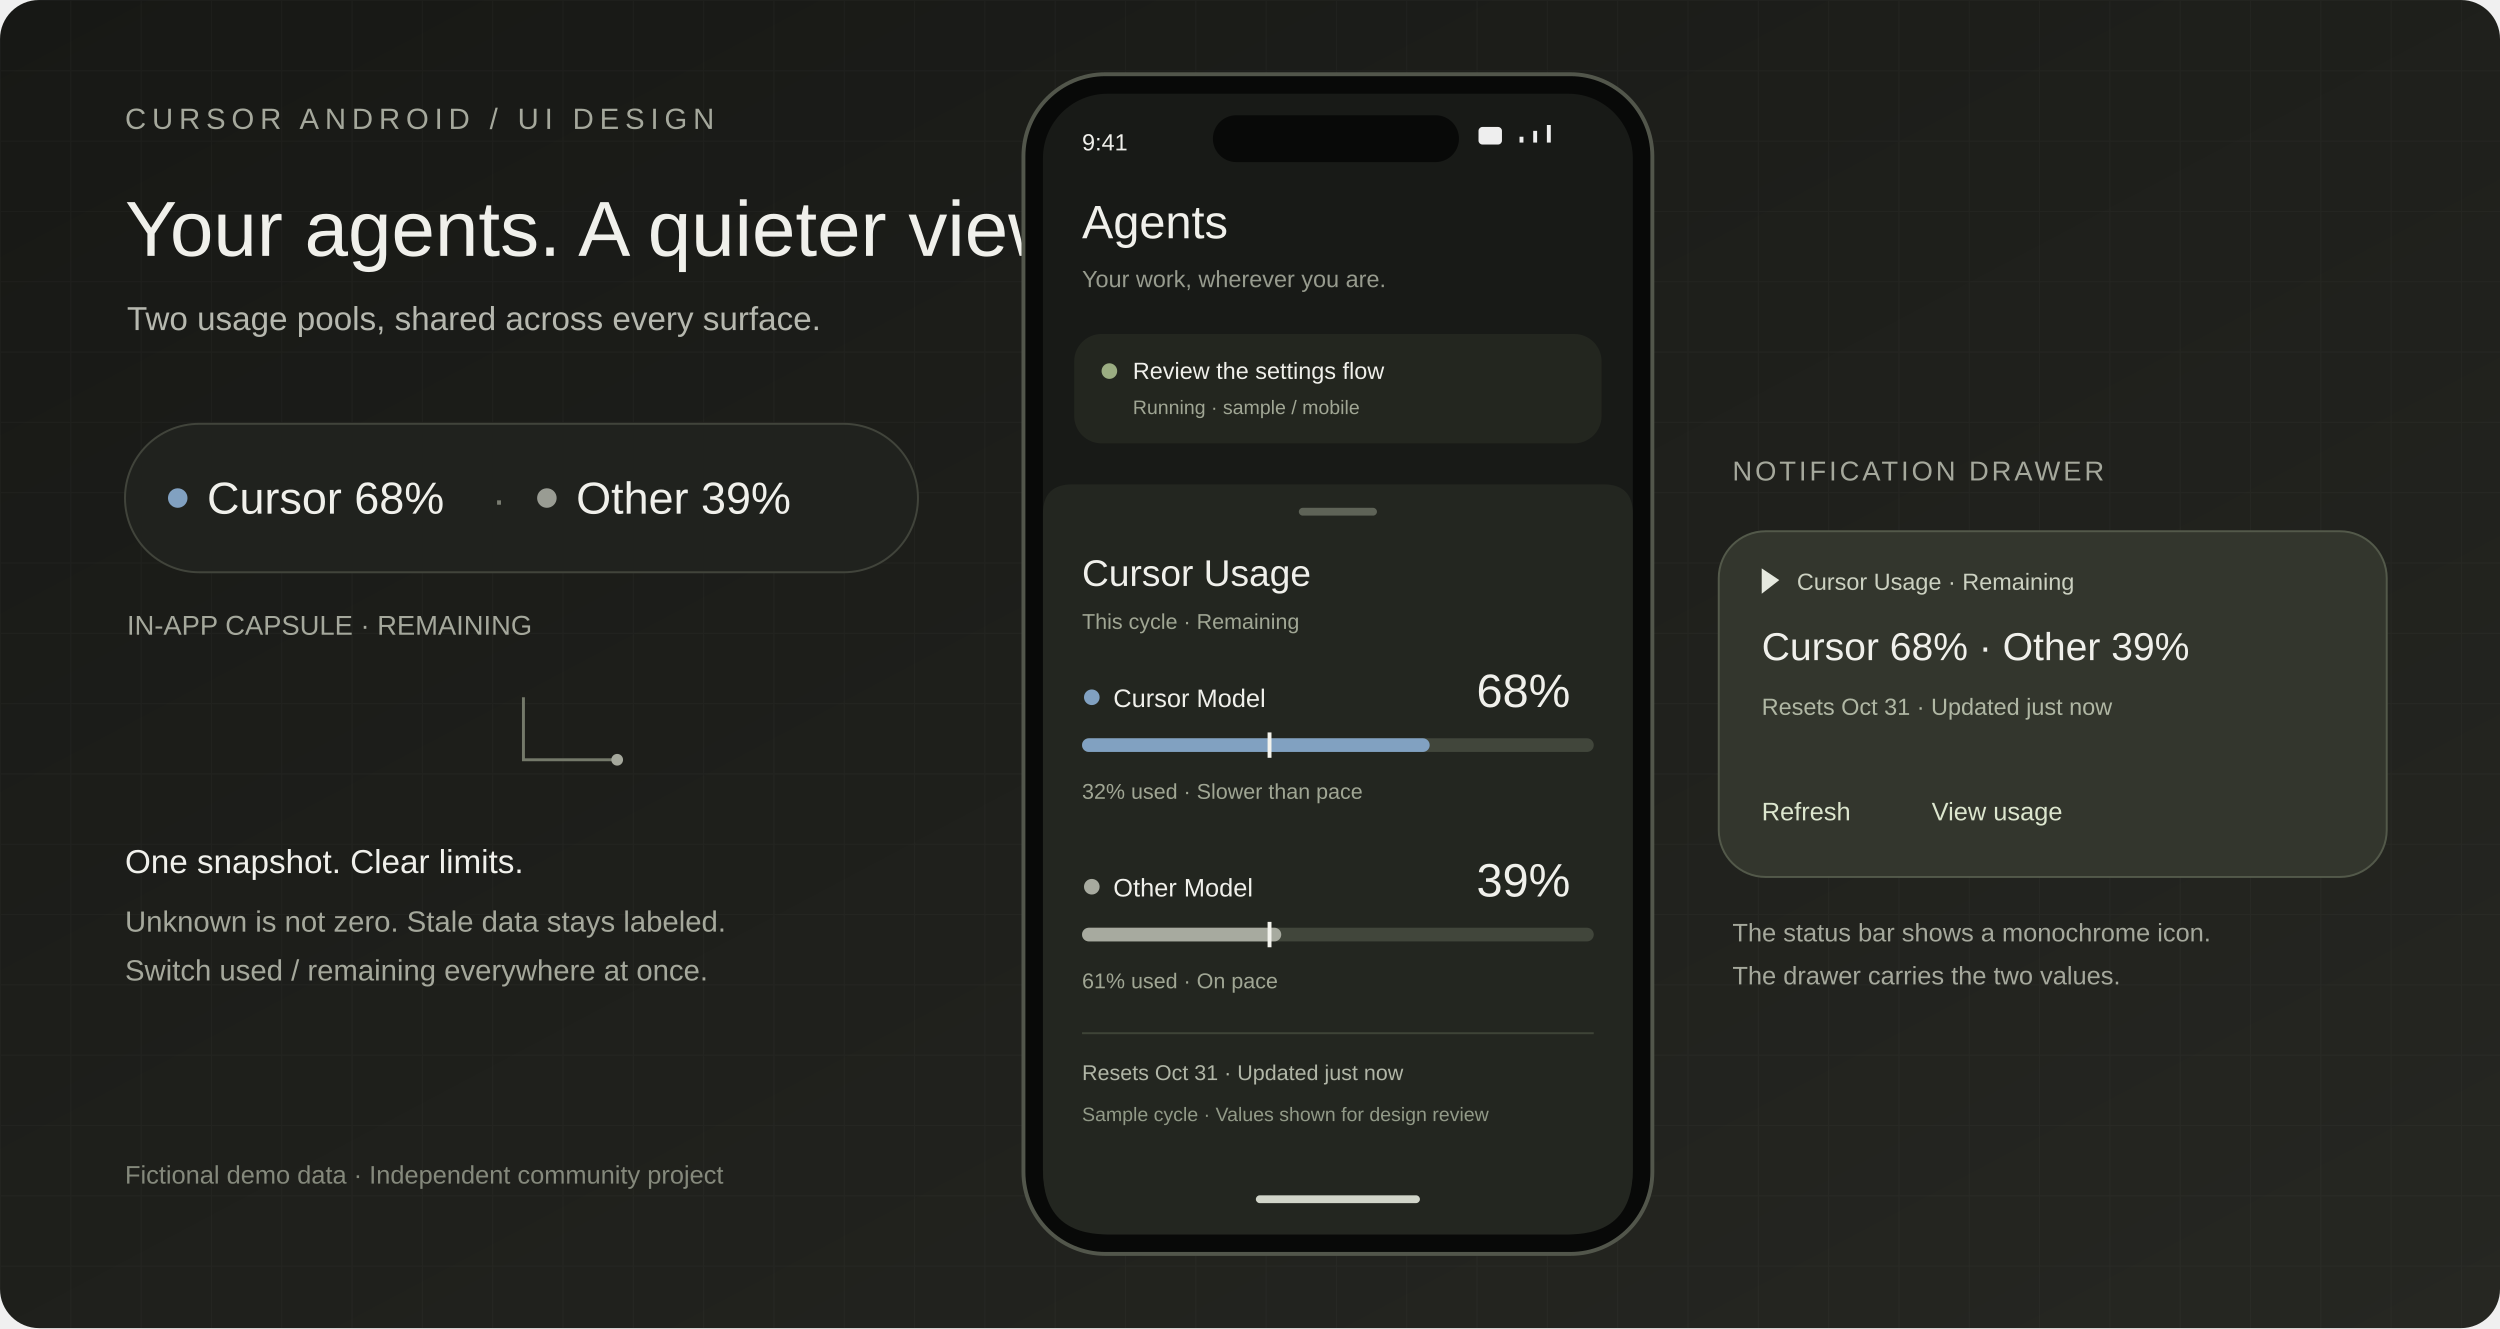
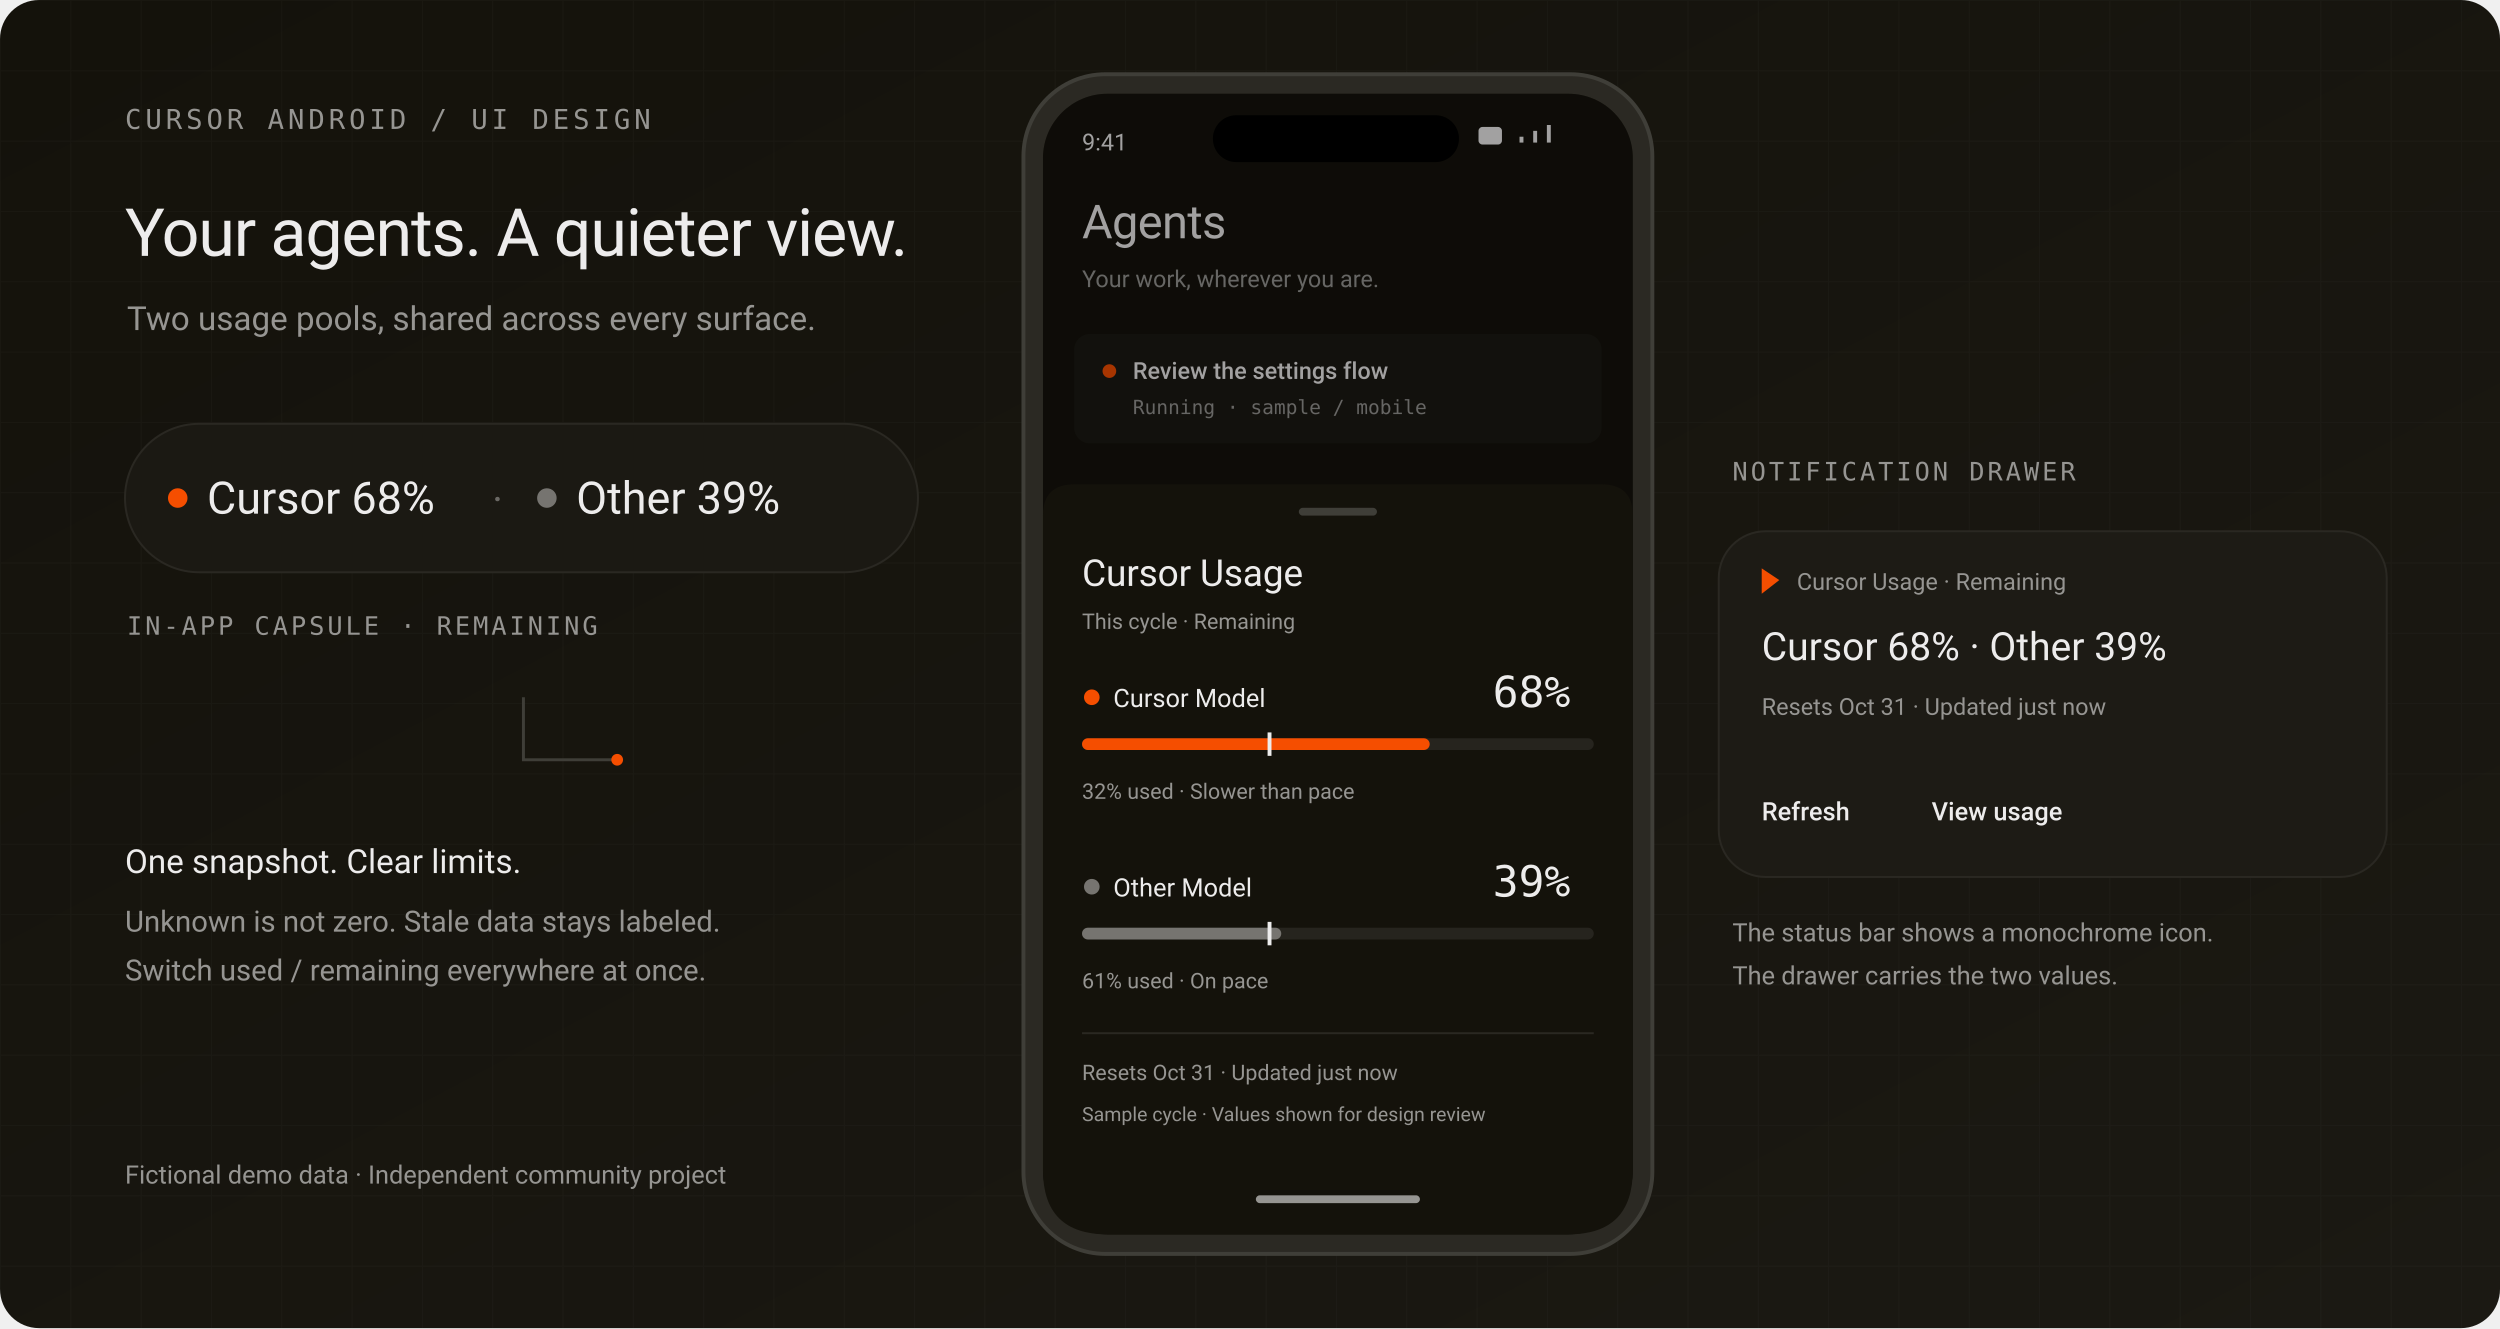
<svg xmlns="http://www.w3.org/2000/svg" width="1280" height="680" viewBox="0 0 1280 680" role="img" aria-labelledby="title desc">
  <defs>
    <linearGradient id="bg" x2="1" y2="1">
-       <stop stop-color="#171815" />
-       <stop offset="1" stop-color="#262722" />
+       <stop stop-color="#14120b" />
+       <stop offset="1" stop-color="#1b1913" />
    </linearGradient>
    <pattern id="grid" width="36" height="36" patternUnits="userSpaceOnUse">
-       <path d="M36 0H0V36" fill="none" stroke="#ffffff" stroke-opacity=".025" />
+       <path d="M36 0H0V36" fill="none" stroke="#edecec" stroke-opacity=".025" />
    </pattern>
  </defs>
  <rect width="1280" height="680" rx="20" fill="url(#bg)" />
  <rect width="1280" height="680" rx="20" fill="url(#grid)" />
-   <g font-family="Arial, Helvetica, sans-serif" fill="#f0f0eb">
-     <text x="64" y="66" font-size="15" letter-spacing="3" fill="#a5a89c">CURSOR ANDROID / UI DESIGN</text>
-     <text x="64" y="131" font-size="40">Your agents. A quieter view.</text>
-     <text x="65" y="169" font-size="17" fill="#b6b8af">Two usage pools, shared across every surface.</text>
-     <rect x="64" y="217" width="406" height="76" rx="38" fill="#20221e" stroke="#41443b" />
-     <circle cx="91" cy="255" r="5" fill="#81a1c1" />
+   <g font-family="system-ui, -apple-system, Segoe UI, Roboto, sans-serif" fill="#edecec">
+     <text x="64" y="66" font-family="ui-monospace, Menlo, Consolas, monospace" font-size="14" letter-spacing="2" fill="#969592">CURSOR ANDROID / UI DESIGN</text>
+     <text x="64" y="131" font-size="34" letter-spacing="-.6">Your agents. A quieter view.</text>
+     <text x="65" y="169" font-size="17" fill="#969592">Two usage pools, shared across every surface.</text>
+     <rect x="64" y="217" width="406" height="76" rx="38" fill="#1b1913" stroke="#2a2822" />
+     <circle cx="91" cy="255" r="5" fill="#f54e00" />
    <text x="106" y="263" font-size="23">Cursor 68%</text>
-     <text x="252" y="263" font-size="21" fill="#797c71">·</text>
-     <circle cx="280" cy="255" r="5" fill="#999c93" />
+     <text x="252" y="263" font-size="21" fill="#6b6965">·</text>
+     <circle cx="280" cy="255" r="5" fill="#767470" />
    <text x="295" y="263" font-size="23">Other 39%</text>
-     <text x="65" y="325" font-size="14" fill="#a5a89c">IN-APP CAPSULE · REMAINING</text>
-     <path d="M268 357V389H316" fill="none" stroke="#74796a" stroke-width="1.5" />
-     <circle cx="316" cy="389" r="3" fill="#a5a89c" />
+     <text x="65" y="325" font-family="ui-monospace, Menlo, Consolas, monospace" font-size="13" letter-spacing="1.5" fill="#969592">IN-APP CAPSULE · REMAINING</text>
+     <path d="M268 357V389H316" fill="none" stroke="#3f3e38" stroke-width="1.5" />
+     <circle cx="316" cy="389" r="3" fill="#f54e00" />
    <text x="64" y="447" font-size="17">One snapshot. Clear limits.</text>
-     <text x="64" y="477" font-size="15" fill="#a5a89c">Unknown is not zero. Stale data stays labeled.</text>
-     <text x="64" y="502" font-size="15" fill="#a5a89c">Switch used / remaining everywhere at once.</text>
-     <text x="64" y="606" font-size="13" fill="#85897c">Fictional demo data · Independent community project</text>
-     <rect x="524" y="38" width="322" height="604" rx="42" fill="#080908" stroke="#52564b" stroke-width="2" />
-     <rect x="534" y="48" width="302" height="584" rx="33" fill="#181a17" />
+     <text x="64" y="477" font-size="15" fill="#969592">Unknown is not zero. Stale data stays labeled.</text>
+     <text x="64" y="502" font-size="15" fill="#969592">Switch used / remaining everywhere at once.</text>
+     <text x="64" y="606" font-size="13" fill="#969592">Fictional demo data · Independent community project</text>
+     <rect x="524" y="38" width="322" height="604" rx="42" fill="#2b2923" stroke="#3f3e38" stroke-width="2" />
+     <rect x="534" y="48" width="302" height="584" rx="33" fill="#14120b" />
    <text x="554" y="77" font-size="12">9:41</text>
-     <rect x="757" y="65" width="12" height="9" rx="2" fill="#eee" />
-     <path d="M779 73V70M786 73V67M793 73V64" stroke="#eee" stroke-width="2" />
-     <rect x="621" y="59" width="126" height="24" rx="12" fill="#080908" />
-     <text x="554" y="122" font-size="24">Agents</text>
-     <text x="554" y="147" font-size="12" fill="#979b8e">Your work, wherever you are.</text>
-     <rect x="550" y="171" width="270" height="56" rx="14" fill="#23261f" />
-     <circle cx="568" cy="190" r="4" fill="#9bad82" />
-     <text x="580" y="194" font-size="12">Review the settings flow</text>
-     <text x="580" y="212" font-size="10" fill="#a0a694">Running · sample / mobile</text>
-     <path d="M534 263Q534 248 549 248H821Q836 248 836 263V599Q836 632 803 632H567Q534 632 534 599Z" fill="#232620" />
-     <rect x="665" y="260" width="40" height="4" rx="2" fill="#5e6357" />
-     <text x="554" y="300" font-size="19">Cursor Usage</text>
-     <text x="554" y="322" font-size="11" fill="#a0a694">This cycle · Remaining</text>
-     <circle cx="559" cy="357" r="4" fill="#81a1c1" />
+     <rect x="757" y="65" width="12" height="9" rx="2" fill="#edecec" />
+     <path d="M779 73V70M786 73V67M793 73V64" stroke="#edecec" stroke-width="2" />
+     <rect x="621" y="59" width="126" height="24" rx="12" fill="#000" />
+     <text x="554" y="122" font-size="24" letter-spacing="-.3">Agents</text>
+     <text x="554" y="147" font-size="12" fill="#969592">Your work, wherever you are.</text>
+     <rect x="550" y="171" width="270" height="56" rx="8" fill="#1b1913" />
+     <circle cx="568" cy="190" r="3.5" fill="#f54e00" />
+     <text x="580" y="194" font-size="12" font-weight="500">Review the settings flow</text>
+     <text x="580" y="212" font-family="ui-monospace, Menlo, Consolas, monospace" font-size="10" fill="#969592">Running · sample / mobile</text>
+     <rect x="534" y="48" width="302" height="584" rx="33" fill="#000" fill-opacity=".32" />
+     <path d="M534 264Q534 248 550 248H820Q836 248 836 264V599Q836 632 803 632H567Q534 632 534 599Z" fill="#14120b" />
+     <rect x="665" y="260" width="40" height="4" rx="2" fill="#3f3e38" />
+     <text x="554" y="300" font-size="19" letter-spacing="-.1">Cursor Usage</text>
+     <text x="554" y="322" font-size="11" fill="#969592">This cycle · Remaining</text>
+     <circle cx="559" cy="357" r="4" fill="#f54e00" />
    <text x="570" y="362" font-size="13">Cursor Model</text>
-     <text x="804" y="362" text-anchor="end" font-size="24">68%</text>
-     <rect x="554" y="378" width="262" height="7" rx="3.5" fill="#41463b" />
-     <rect x="554" y="378" width="178" height="7" rx="3.5" fill="#81a1c1" />
-     <path d="M650 375V388" stroke="#f3f3ed" stroke-width="2" />
-     <text x="554" y="409" font-size="11" fill="#a0a694">32% used · Slower than pace</text>
-     <circle cx="559" cy="454" r="4" fill="#a7aa9f" />
+     <text x="804" y="362" text-anchor="end" font-family="ui-monospace, Menlo, Consolas, monospace" font-size="22">68%</text>
+     <rect x="554" y="378" width="262" height="6" rx="3" fill="#26241e" />
+     <rect x="554" y="378" width="178" height="6" rx="3" fill="#f54e00" />
+     <path d="M650 375V387" stroke="#edecec" stroke-width="2" />
+     <text x="554" y="409" font-size="11" fill="#969592">32% used · Slower than pace</text>
+     <circle cx="559" cy="454" r="4" fill="#767470" />
    <text x="570" y="459" font-size="13">Other Model</text>
-     <text x="804" y="459" text-anchor="end" font-size="24">39%</text>
-     <rect x="554" y="475" width="262" height="7" rx="3.5" fill="#41463b" />
-     <rect x="554" y="475" width="102" height="7" rx="3.5" fill="#a7aa9f" />
-     <path d="M650 472V485" stroke="#f3f3ed" stroke-width="2" />
-     <text x="554" y="506" font-size="11" fill="#a0a694">61% used · On pace</text>
-     <path d="M554 529H816" stroke="#3e4437" />
-     <text x="554" y="553" font-size="11" fill="#b1b6a7">Resets Oct 31 · Updated just now</text>
-     <text x="554" y="574" font-size="10" fill="#919987">Sample cycle · Values shown for design review</text>
-     <rect x="643" y="612" width="84" height="4" rx="2" fill="#d1d5c9" />
-     <text x="887" y="246" font-size="14" letter-spacing="1.5" fill="#a5a89c">NOTIFICATION DRAWER</text>
-     <rect x="880" y="272" width="342" height="177" rx="24" fill="#33362d" stroke="#53594a" />
-     <path d="M902 291L911 297L902 304Z" fill="#e6e9df" />
-     <text x="920" y="302" font-size="12" fill="#ccd1c1">Cursor Usage · Remaining</text>
+     <text x="804" y="459" text-anchor="end" font-family="ui-monospace, Menlo, Consolas, monospace" font-size="22">39%</text>
+     <rect x="554" y="475" width="262" height="6" rx="3" fill="#26241e" />
+     <rect x="554" y="475" width="102" height="6" rx="3" fill="#767470" />
+     <path d="M650 472V484" stroke="#edecec" stroke-width="2" />
+     <text x="554" y="506" font-size="11" fill="#969592">61% used · On pace</text>
+     <path d="M554 529H816" stroke="#2a2822" />
+     <text x="554" y="553" font-size="11" fill="#969592">Resets Oct 31 · Updated just now</text>
+     <text x="554" y="574" font-size="10" fill="#969592">Sample cycle · Values shown for design review</text>
+     <rect x="643" y="612" width="84" height="4" rx="2" fill="#969592" />
+     <text x="887" y="246" font-family="ui-monospace, Menlo, Consolas, monospace" font-size="13" letter-spacing="1.5" fill="#969592">NOTIFICATION DRAWER</text>
+     <rect x="880" y="272" width="342" height="177" rx="24" fill="#1d1b15" stroke="#2a2822" />
+     <path d="M902 291L911 297L902 304Z" fill="#f54e00" />
+     <text x="920" y="302" font-size="12" fill="#969592">Cursor Usage · Remaining</text>
    <text x="902" y="338" font-size="20">Cursor 68% · Other 39%</text>
-     <text x="902" y="366" font-size="12" fill="#b0b7a4">Resets Oct 31 · Updated just now</text>
-     <text x="902" y="420" font-size="13" fill="#dce6ce">Refresh</text>
-     <text x="989" y="420" font-size="13" fill="#dce6ce">View usage</text>
-     <text x="887" y="482" font-size="13" fill="#a5a89c">The status bar shows a monochrome icon.</text>
-     <text x="887" y="504" font-size="13" fill="#a5a89c">The drawer carries the two values.</text>
+     <text x="902" y="366" font-size="12" fill="#969592">Resets Oct 31 · Updated just now</text>
+     <text x="902" y="420" font-size="13" font-weight="500">Refresh</text>
+     <text x="989" y="420" font-size="13" font-weight="500">View usage</text>
+     <text x="887" y="482" font-size="13" fill="#969592">The status bar shows a monochrome icon.</text>
+     <text x="887" y="504" font-size="13" fill="#969592">The drawer carries the two values.</text>
  </g>
</svg>
